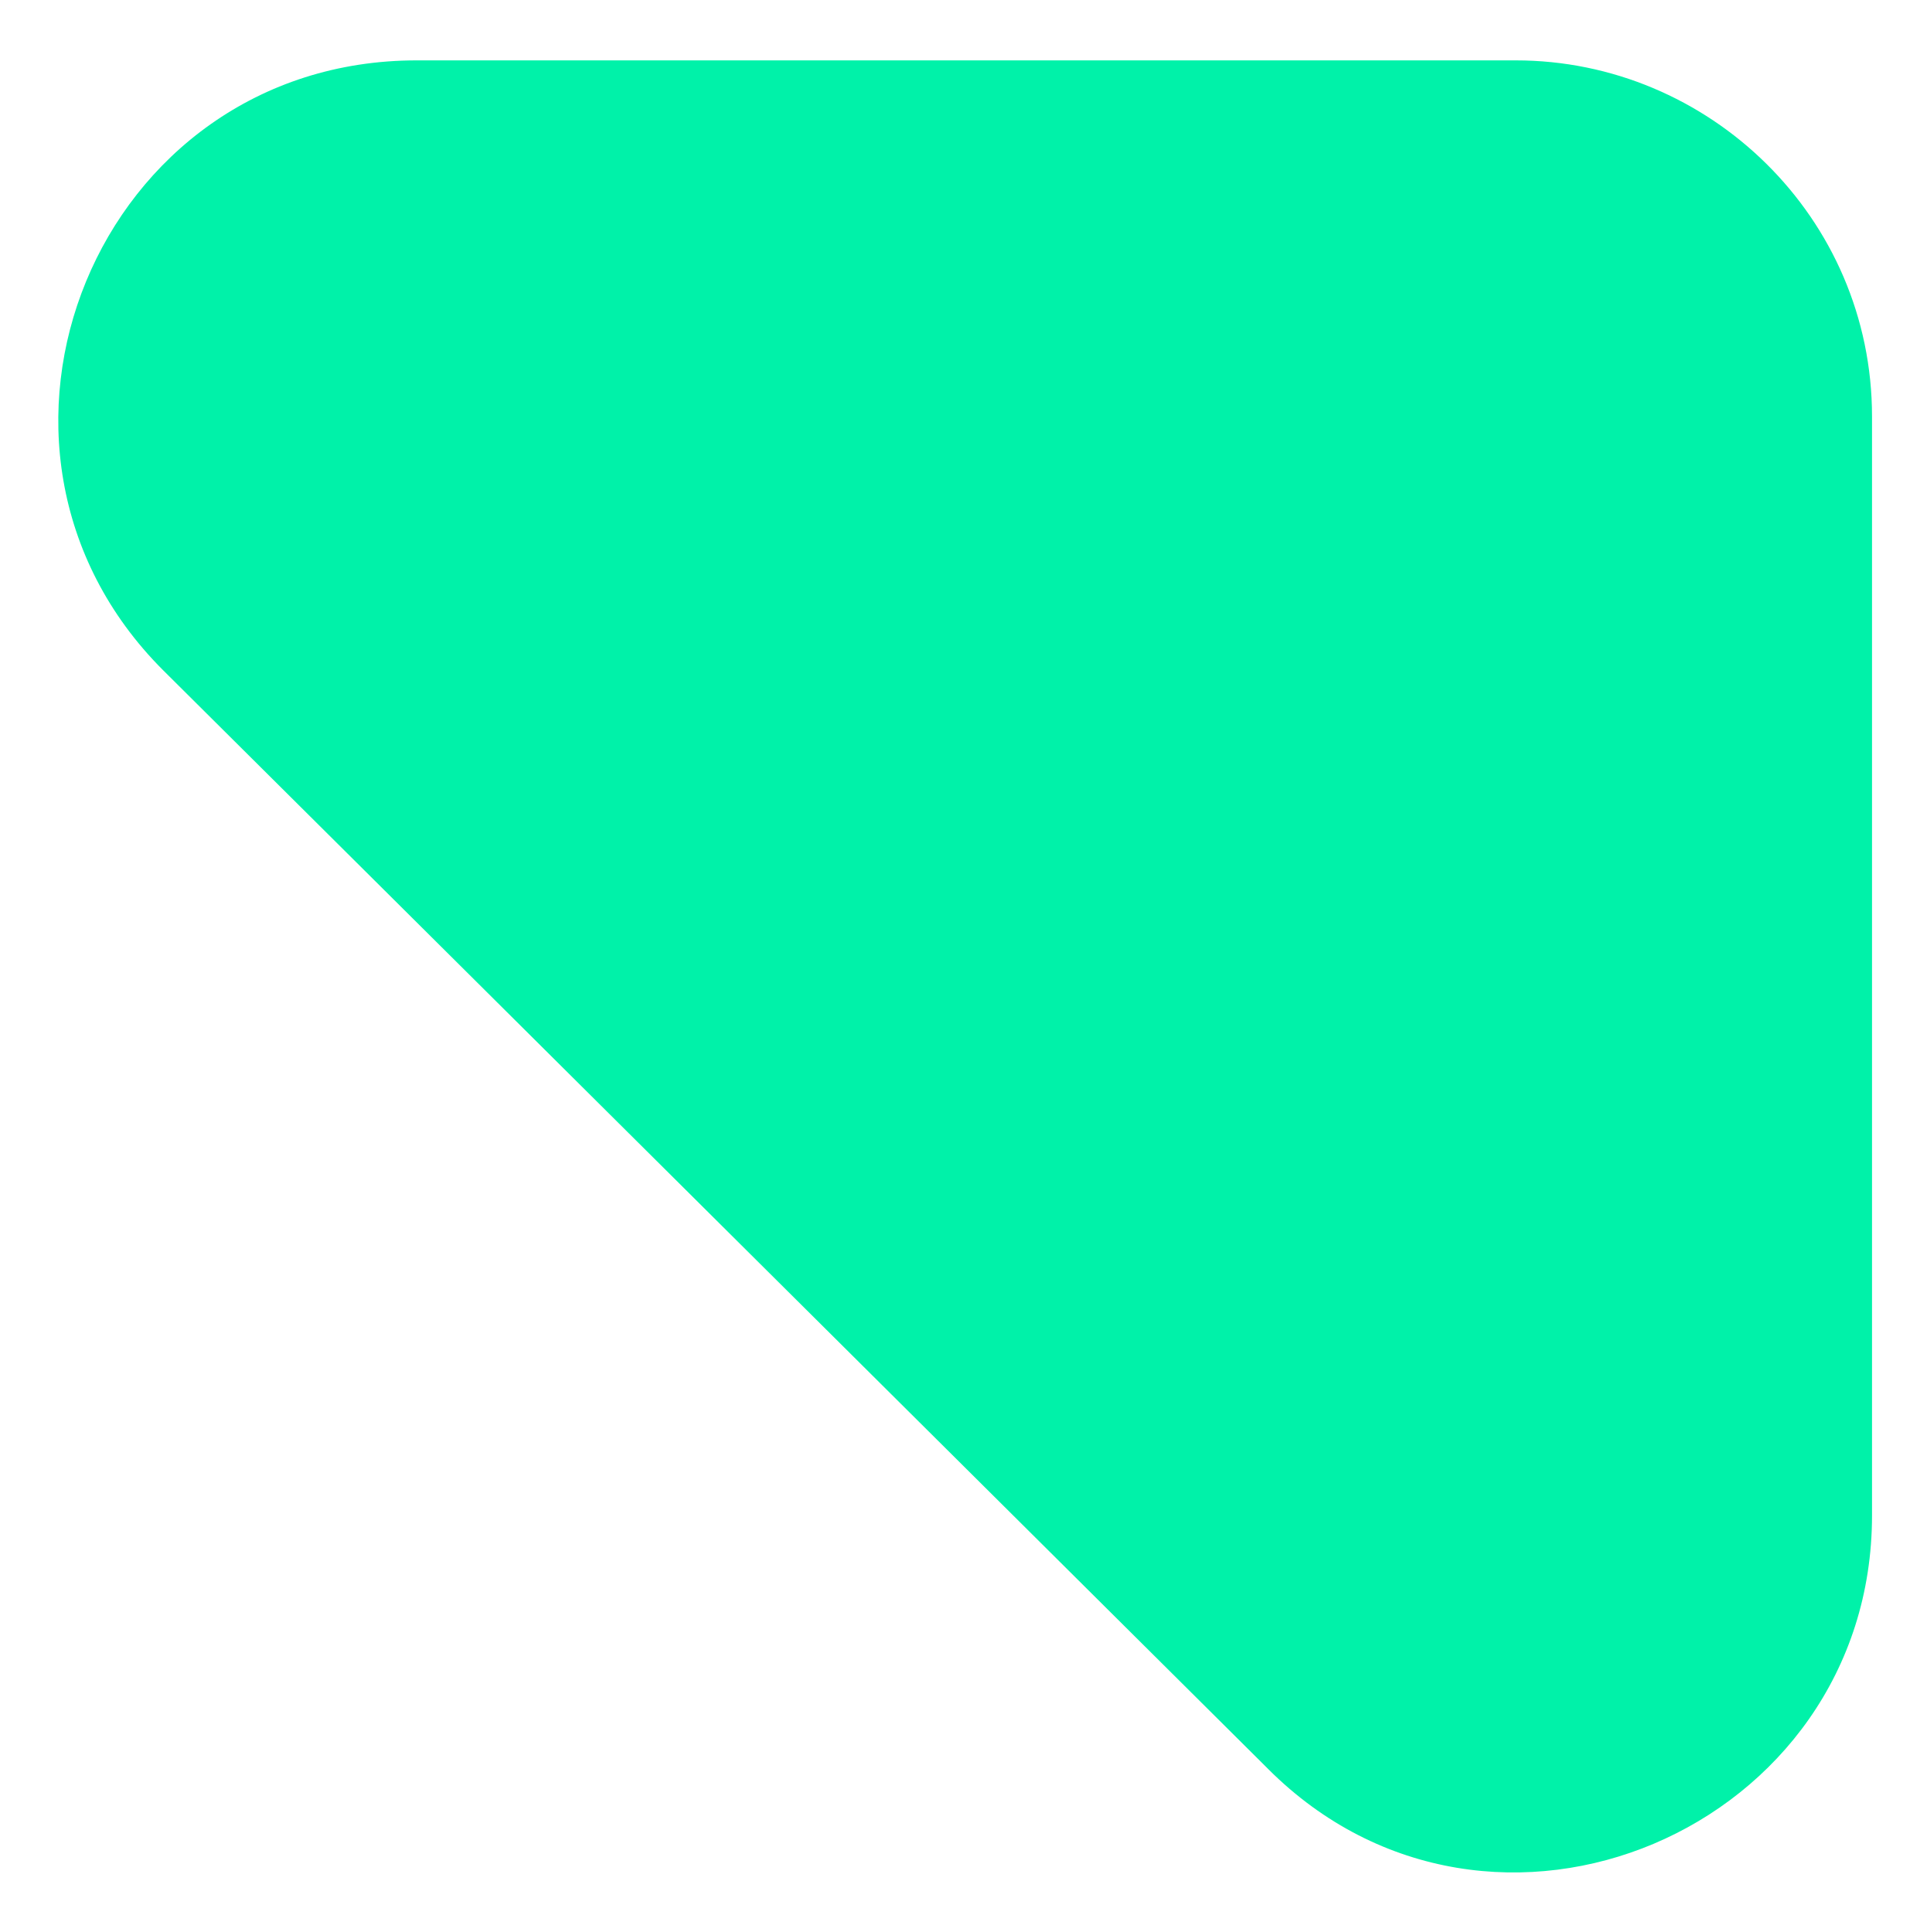
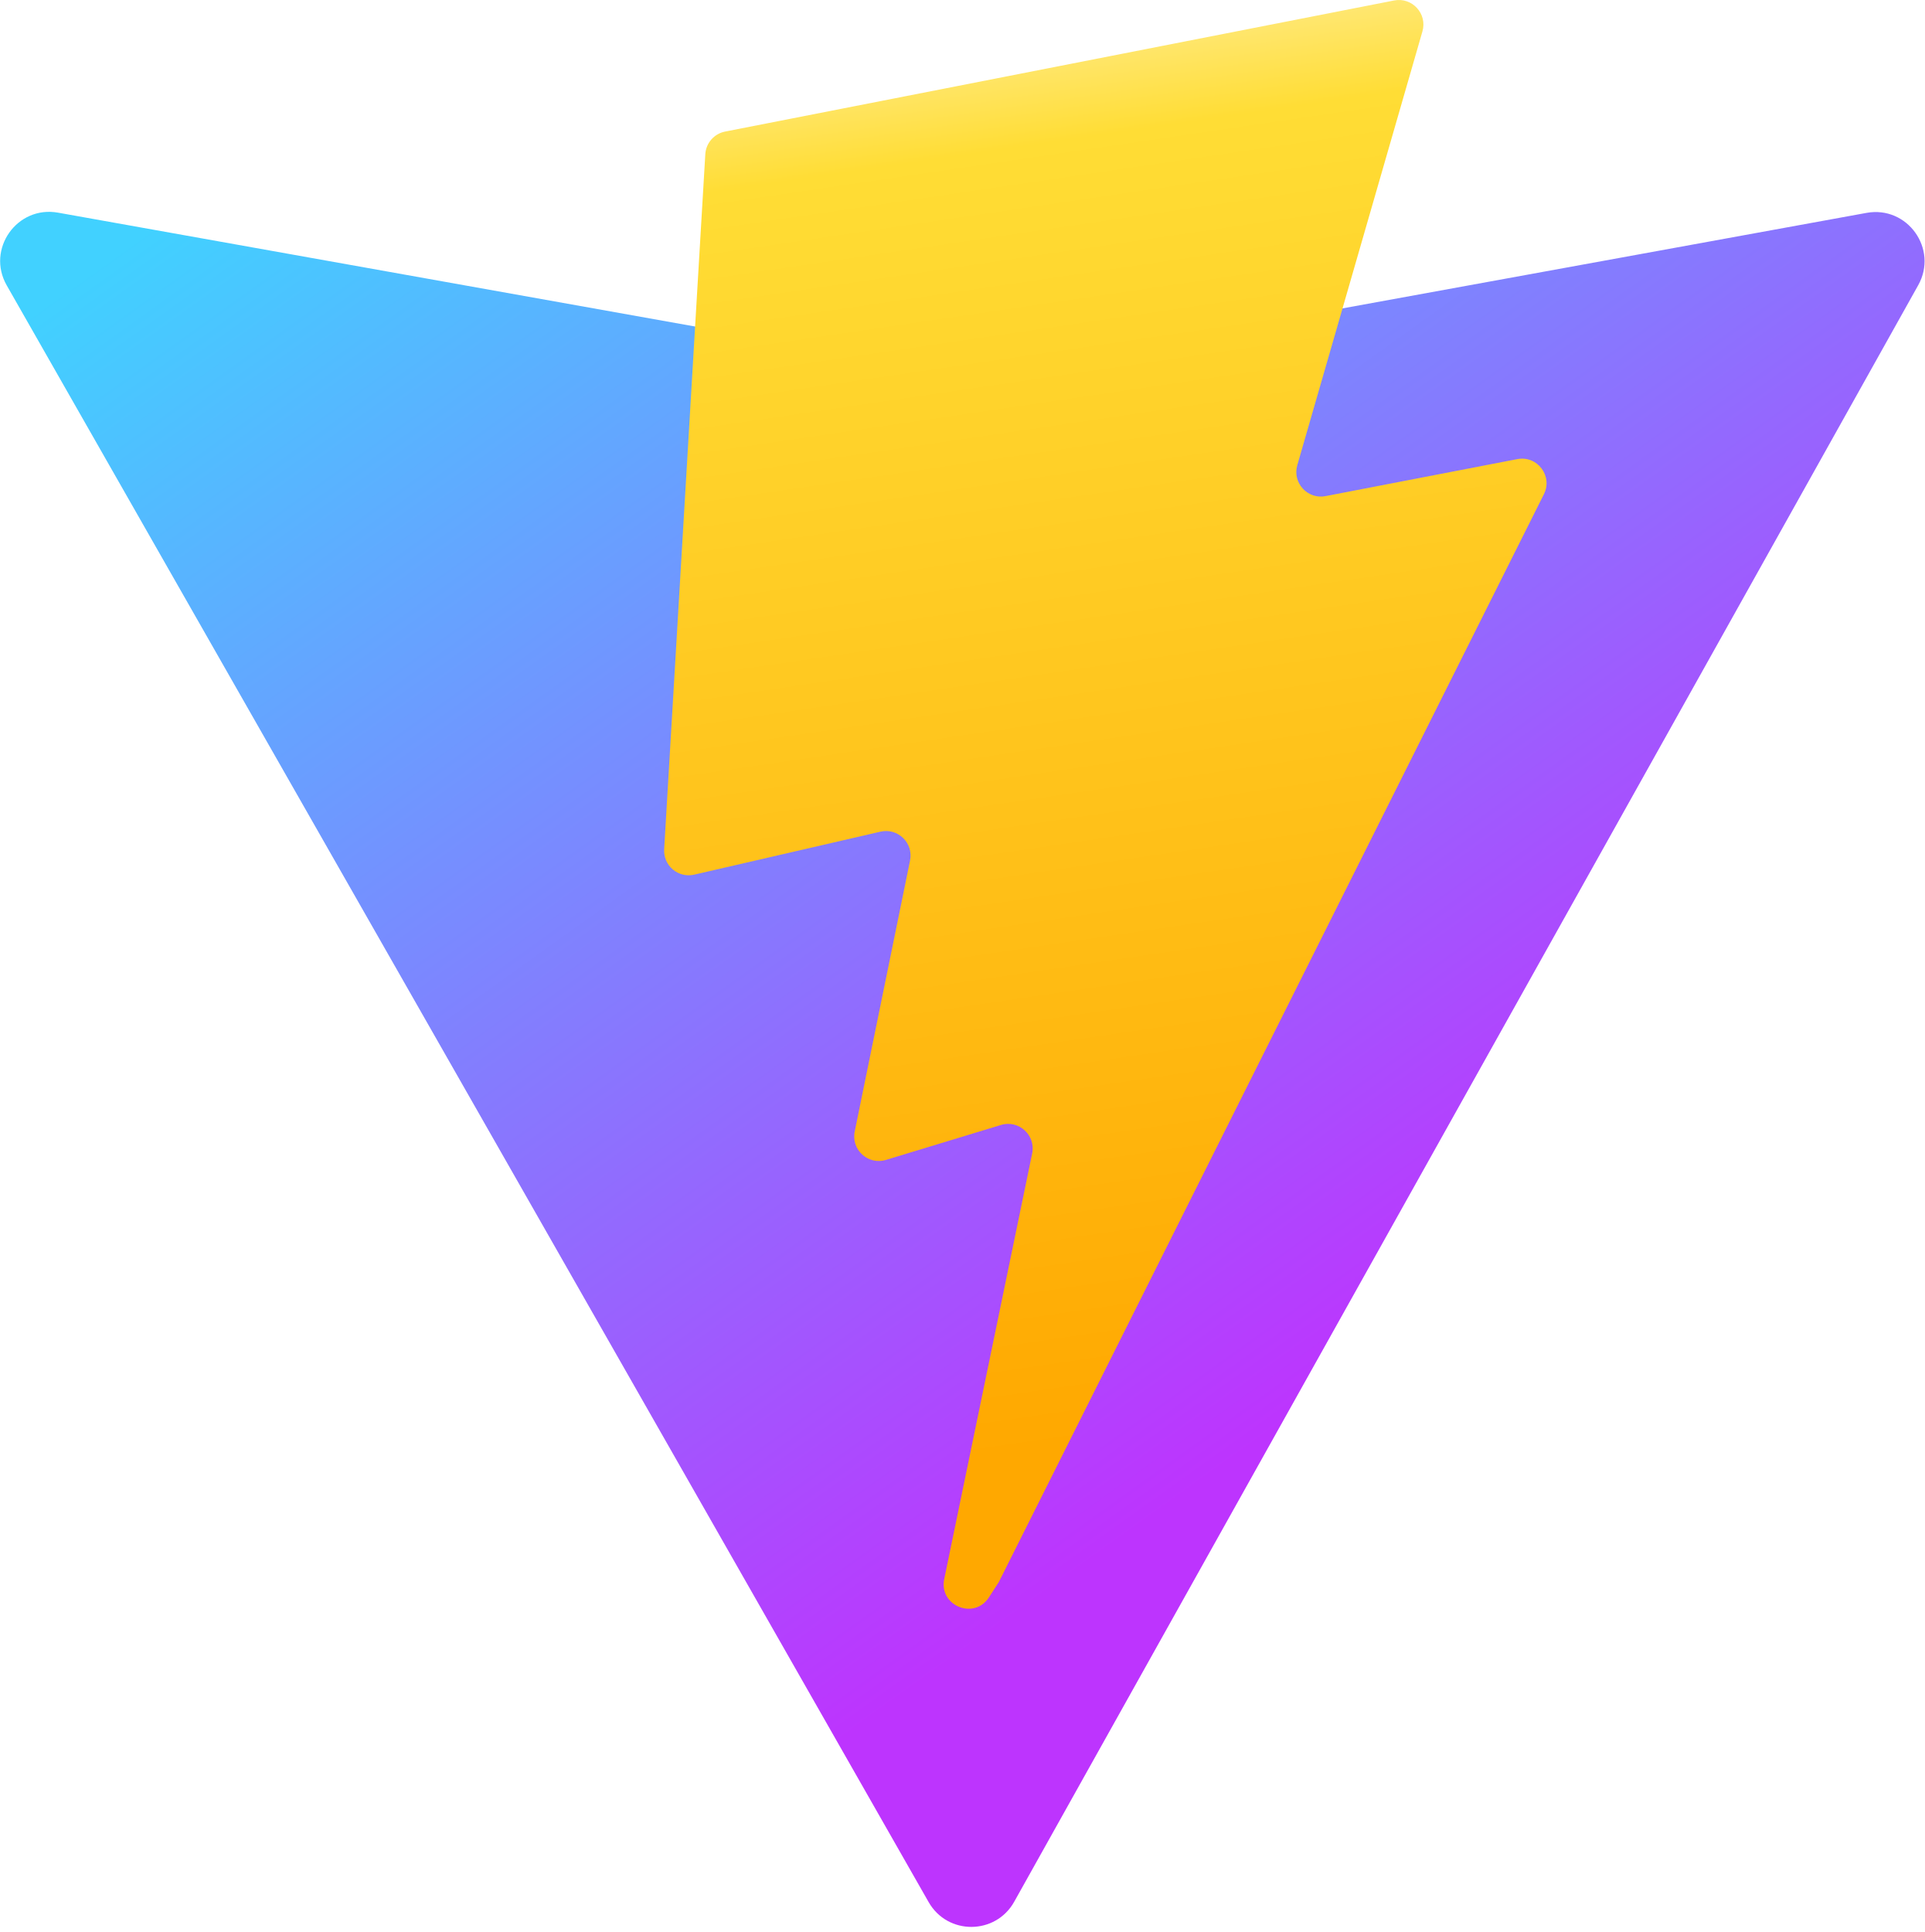
- <svg xmlns="http://www.w3.org/2000/svg" id="Camada_1" version="1.1" viewBox="0 0 31.9 32">
+ <svg xmlns="http://www.w3.org/2000/svg" aria-hidden="true" role="img" class="iconify iconify--logos" width="31.88" height="32" preserveAspectRatio="xMidYMid meet" viewBox="0 0 256 257">
  <defs>
-     <style>
-       .st0 {
-         fill: #00f2a9;
-       }
-     </style>
+     <linearGradient id="IconifyId1813088fe1fbc01fb466" x1="-.828%" x2="57.636%" y1="7.652%" y2="78.411%">
+       <stop offset="0%" stop-color="#41D1FF" />
+       <stop offset="100%" stop-color="#BD34FE" />
+     </linearGradient>
+     <linearGradient id="IconifyId1813088fe1fbc01fb467" x1="43.376%" x2="50.316%" y1="2.242%" y2="89.03%">
+       <stop offset="0%" stop-color="#FFEA83" />
+       <stop offset="8.333%" stop-color="#FFDD35" />
+       <stop offset="100%" stop-color="#FFA800" />
+     </linearGradient>
  </defs>
-   <path class="st0" d="M20.9,29.2L2.7,11.1C-1,7.4,1.6,1,6.9,1h18.2c3.2,0,5.9,2.6,5.9,5.9v18.2c0,5.2-6.3,7.9-10,4.2Z" />
+   <path fill="url(#IconifyId1813088fe1fbc01fb466)" d="M255.153 37.938L134.897 252.976c-2.483 4.44-8.862 4.466-11.382.048L.875 37.958c-2.746-4.814 1.371-10.646 6.827-9.67l120.385 21.517a6.537 6.537 0 0 0 2.322-.004l117.867-21.483c5.438-.991 9.574 4.796 6.877 9.62Z" />
+   <path fill="url(#IconifyId1813088fe1fbc01fb467)" d="M185.432.063L96.44 17.501a3.268 3.268 0 0 0-2.634 3.014l-5.474 92.456a3.268 3.268 0 0 0 3.997 3.378l24.777-5.718c2.318-.535 4.413 1.507 3.936 3.838l-7.361 36.047c-.495 2.426 1.782 4.5 4.151 3.78l15.304-4.649c2.372-.72 4.652 1.36 4.15 3.788l-11.698 56.621c-.732 3.542 3.979 5.473 5.943 2.437l1.313-2.028l72.516-144.72c1.215-2.423-.88-5.186-3.54-4.672l-25.505 4.922c-2.396.462-4.435-1.77-3.759-4.114l16.646-57.705c.677-2.35-1.37-4.583-3.769-4.113Z" />
</svg>
